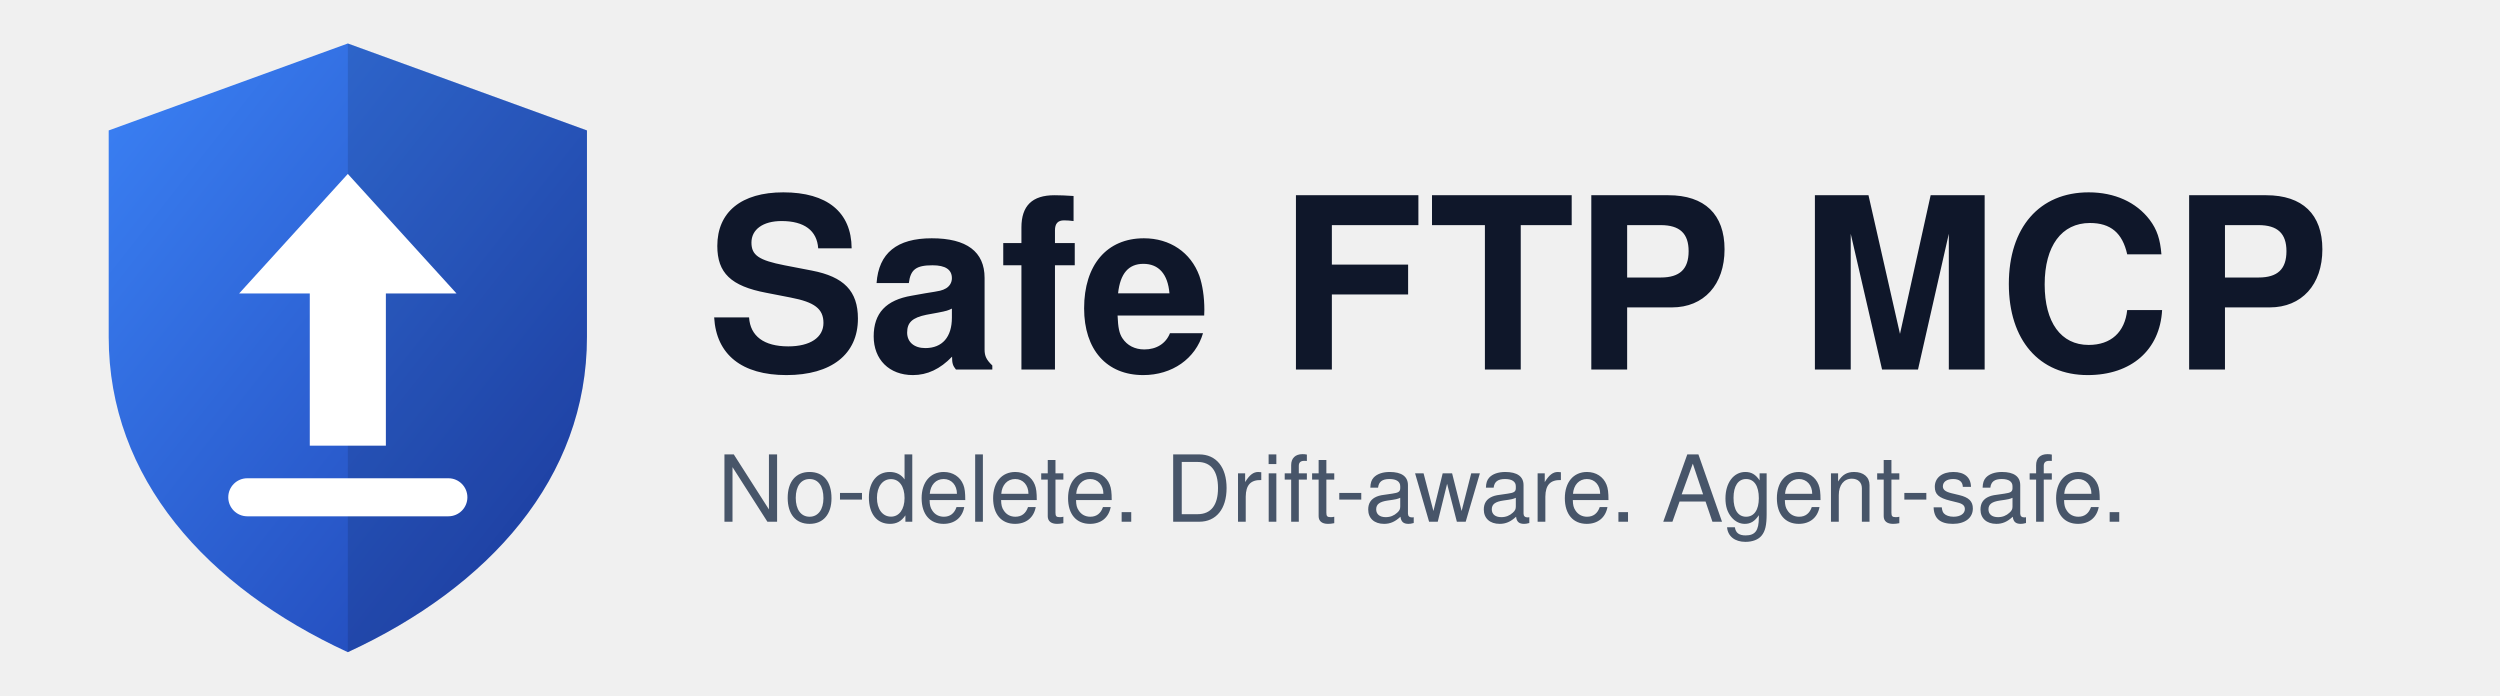
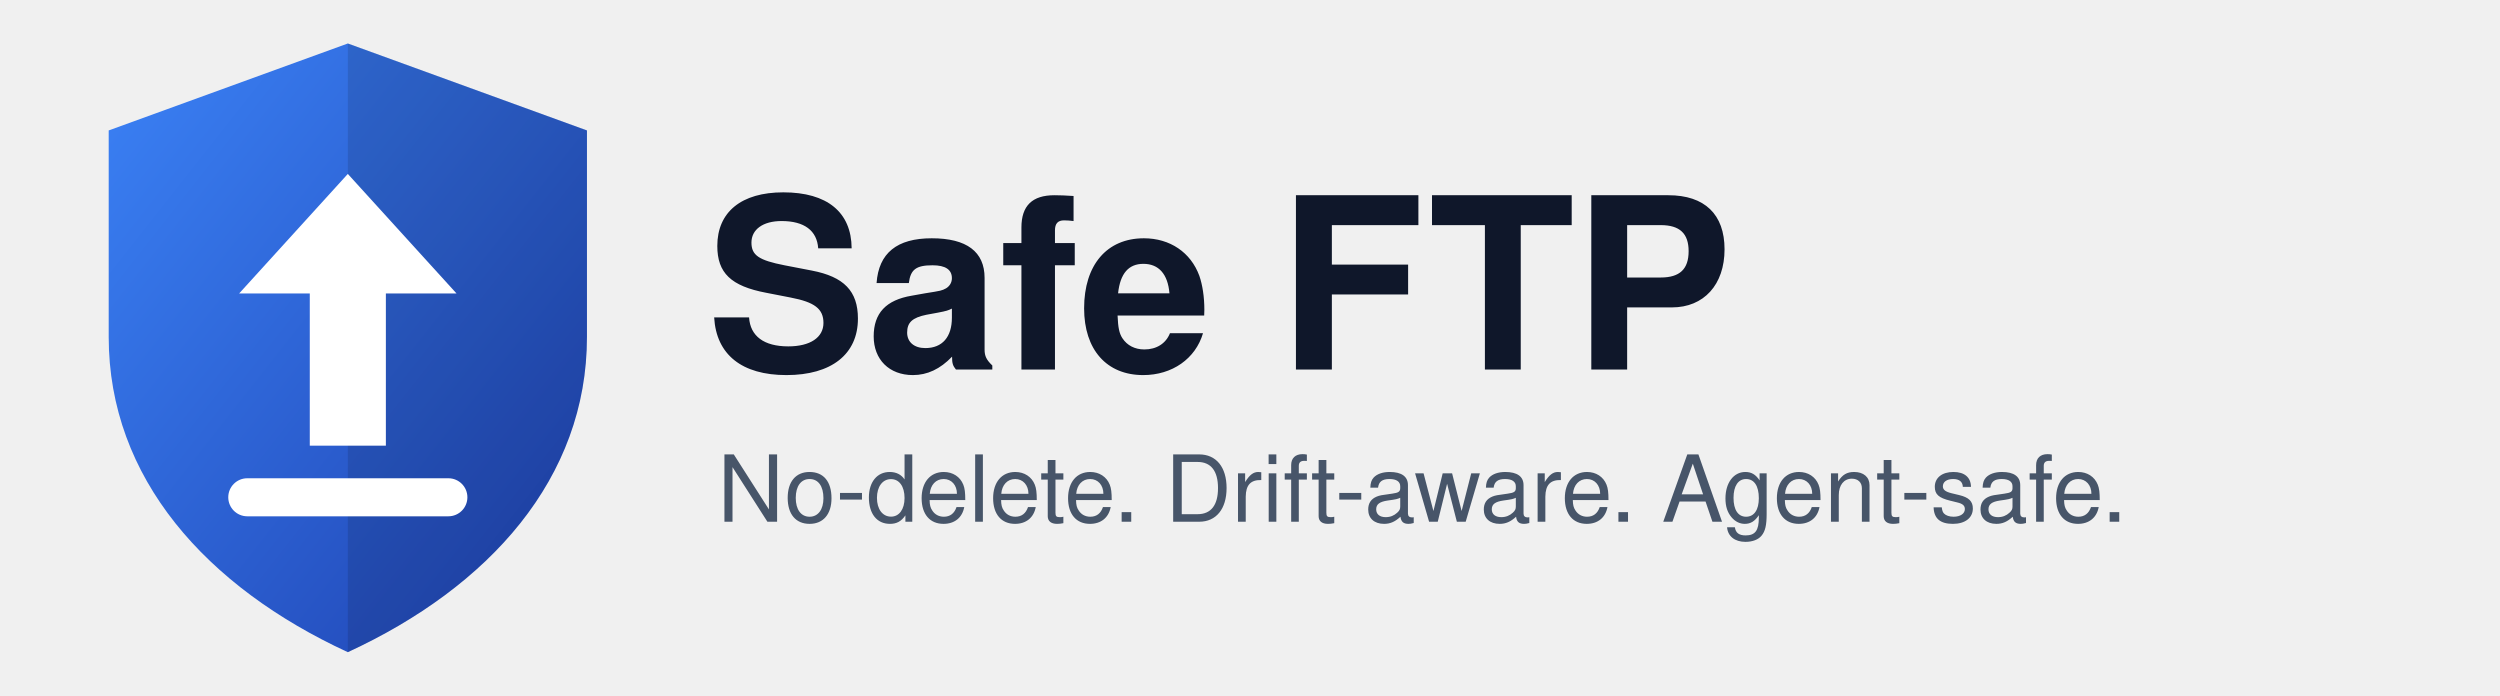
- <svg xmlns="http://www.w3.org/2000/svg" viewBox="0 0 460 128" width="460" height="128" role="img" aria-label="Safe FTP MCP">
+ <svg xmlns="http://www.w3.org/2000/svg" viewBox="0 0 460 128" width="460" height="128" role="img" aria-label="Safe FTP">
  <defs>
    <linearGradient id="g" x1="0" y1="0" x2="1" y2="1">
      <stop offset="0" stop-color="#3b82f6" />
      <stop offset="1" stop-color="#1e40af" />
    </linearGradient>
    <style>
      .name { fill: #0f172a; }
      .tag { fill: #475569; }
      @media (prefers-color-scheme: dark) {
        .name { fill: #f8fafc; }
        .tag { fill: #94a3b8; }
      }
    </style>
  </defs>
  <path d="M64 8 L108 24 V62 C108 88 90 108 64 120 C38 108 20 88 20 62 V24 Z" fill="url(#g)" />
  <path d="M64 8 L108 24 V62 C108 88 90 108 64 120 Z" fill="#000" opacity=".12" />
  <path d="M64 32 L84 54 H71 V82 H57 V54 H44 Z" fill="#fff" />
  <rect x="42" y="88" width="44" height="7" rx="3.5" fill="#fff" />
-   <text x="130" y="68" class="name" font-family="'Segoe UI', Helvetica, Arial, sans-serif" font-size="44" font-weight="700">Safe FTP MCP</text>
+   <text x="130" y="68" class="name" font-family="'Segoe UI', Helvetica, Arial, sans-serif" font-size="44" font-weight="700">Safe FTP</text>
  <text x="132" y="96" class="tag" font-family="'Segoe UI', Helvetica, Arial, sans-serif" font-size="17">No-delete. Drift-aware. Agent-safe.</text>
</svg>
